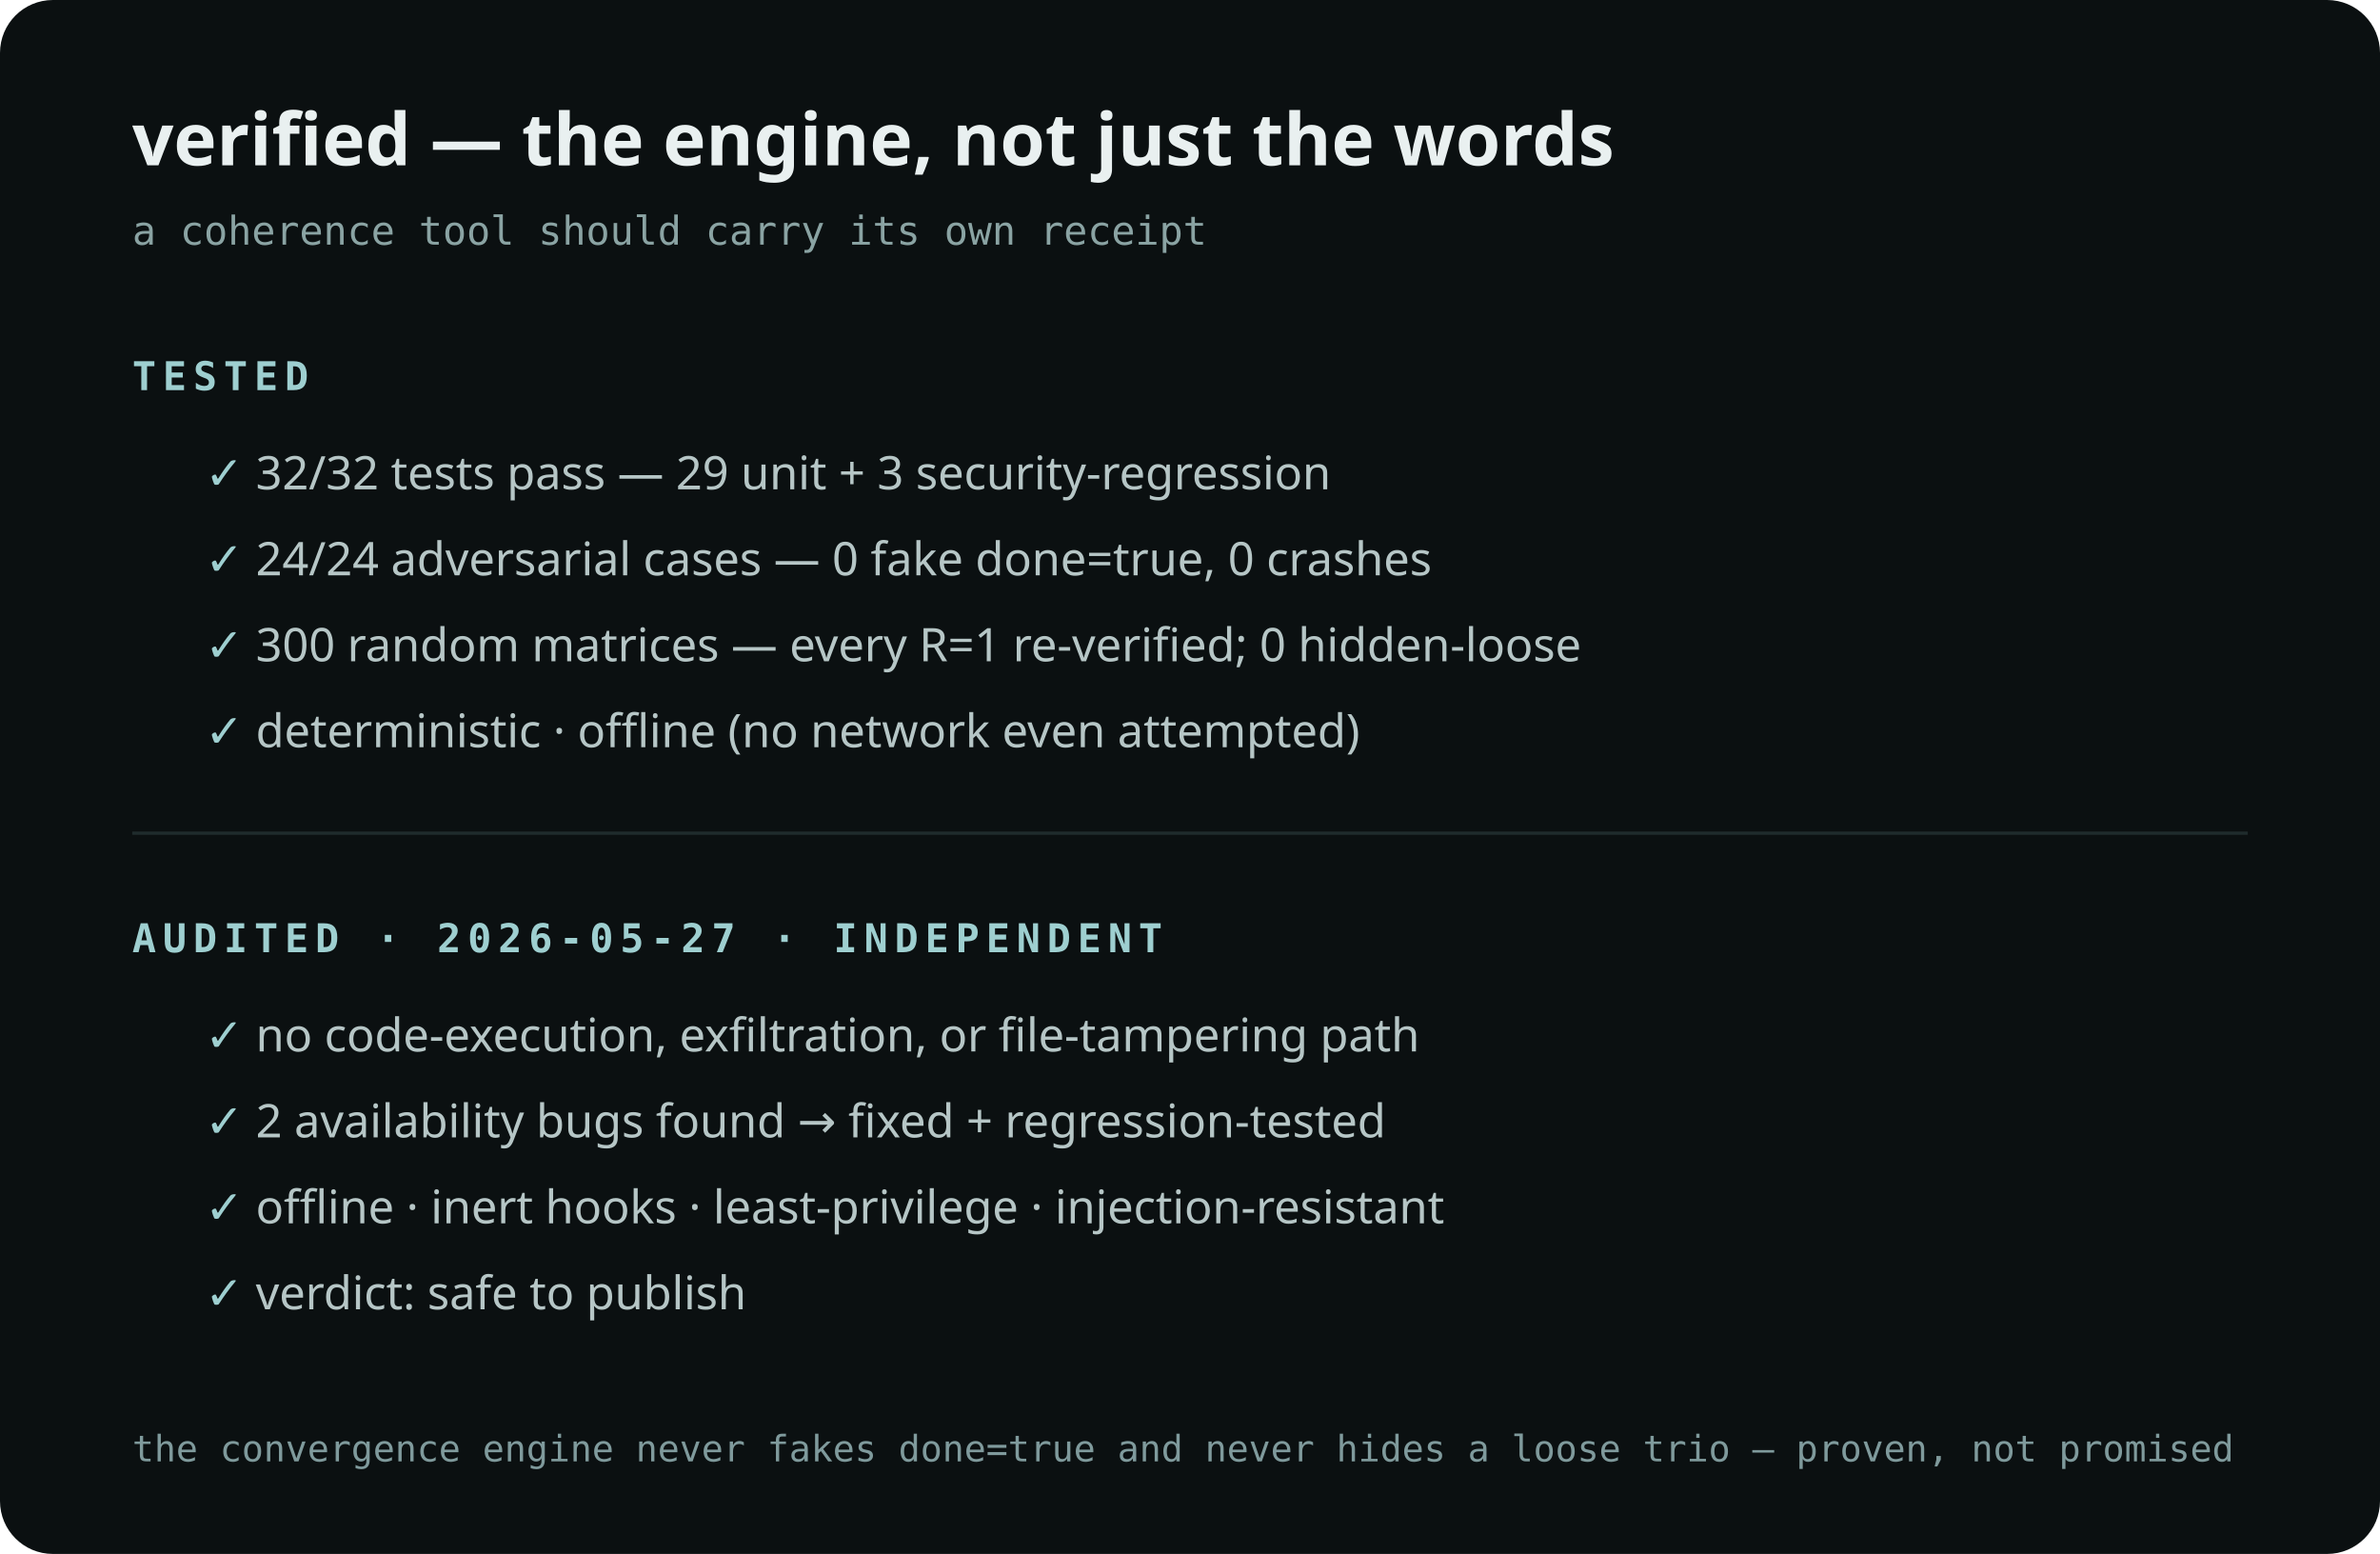
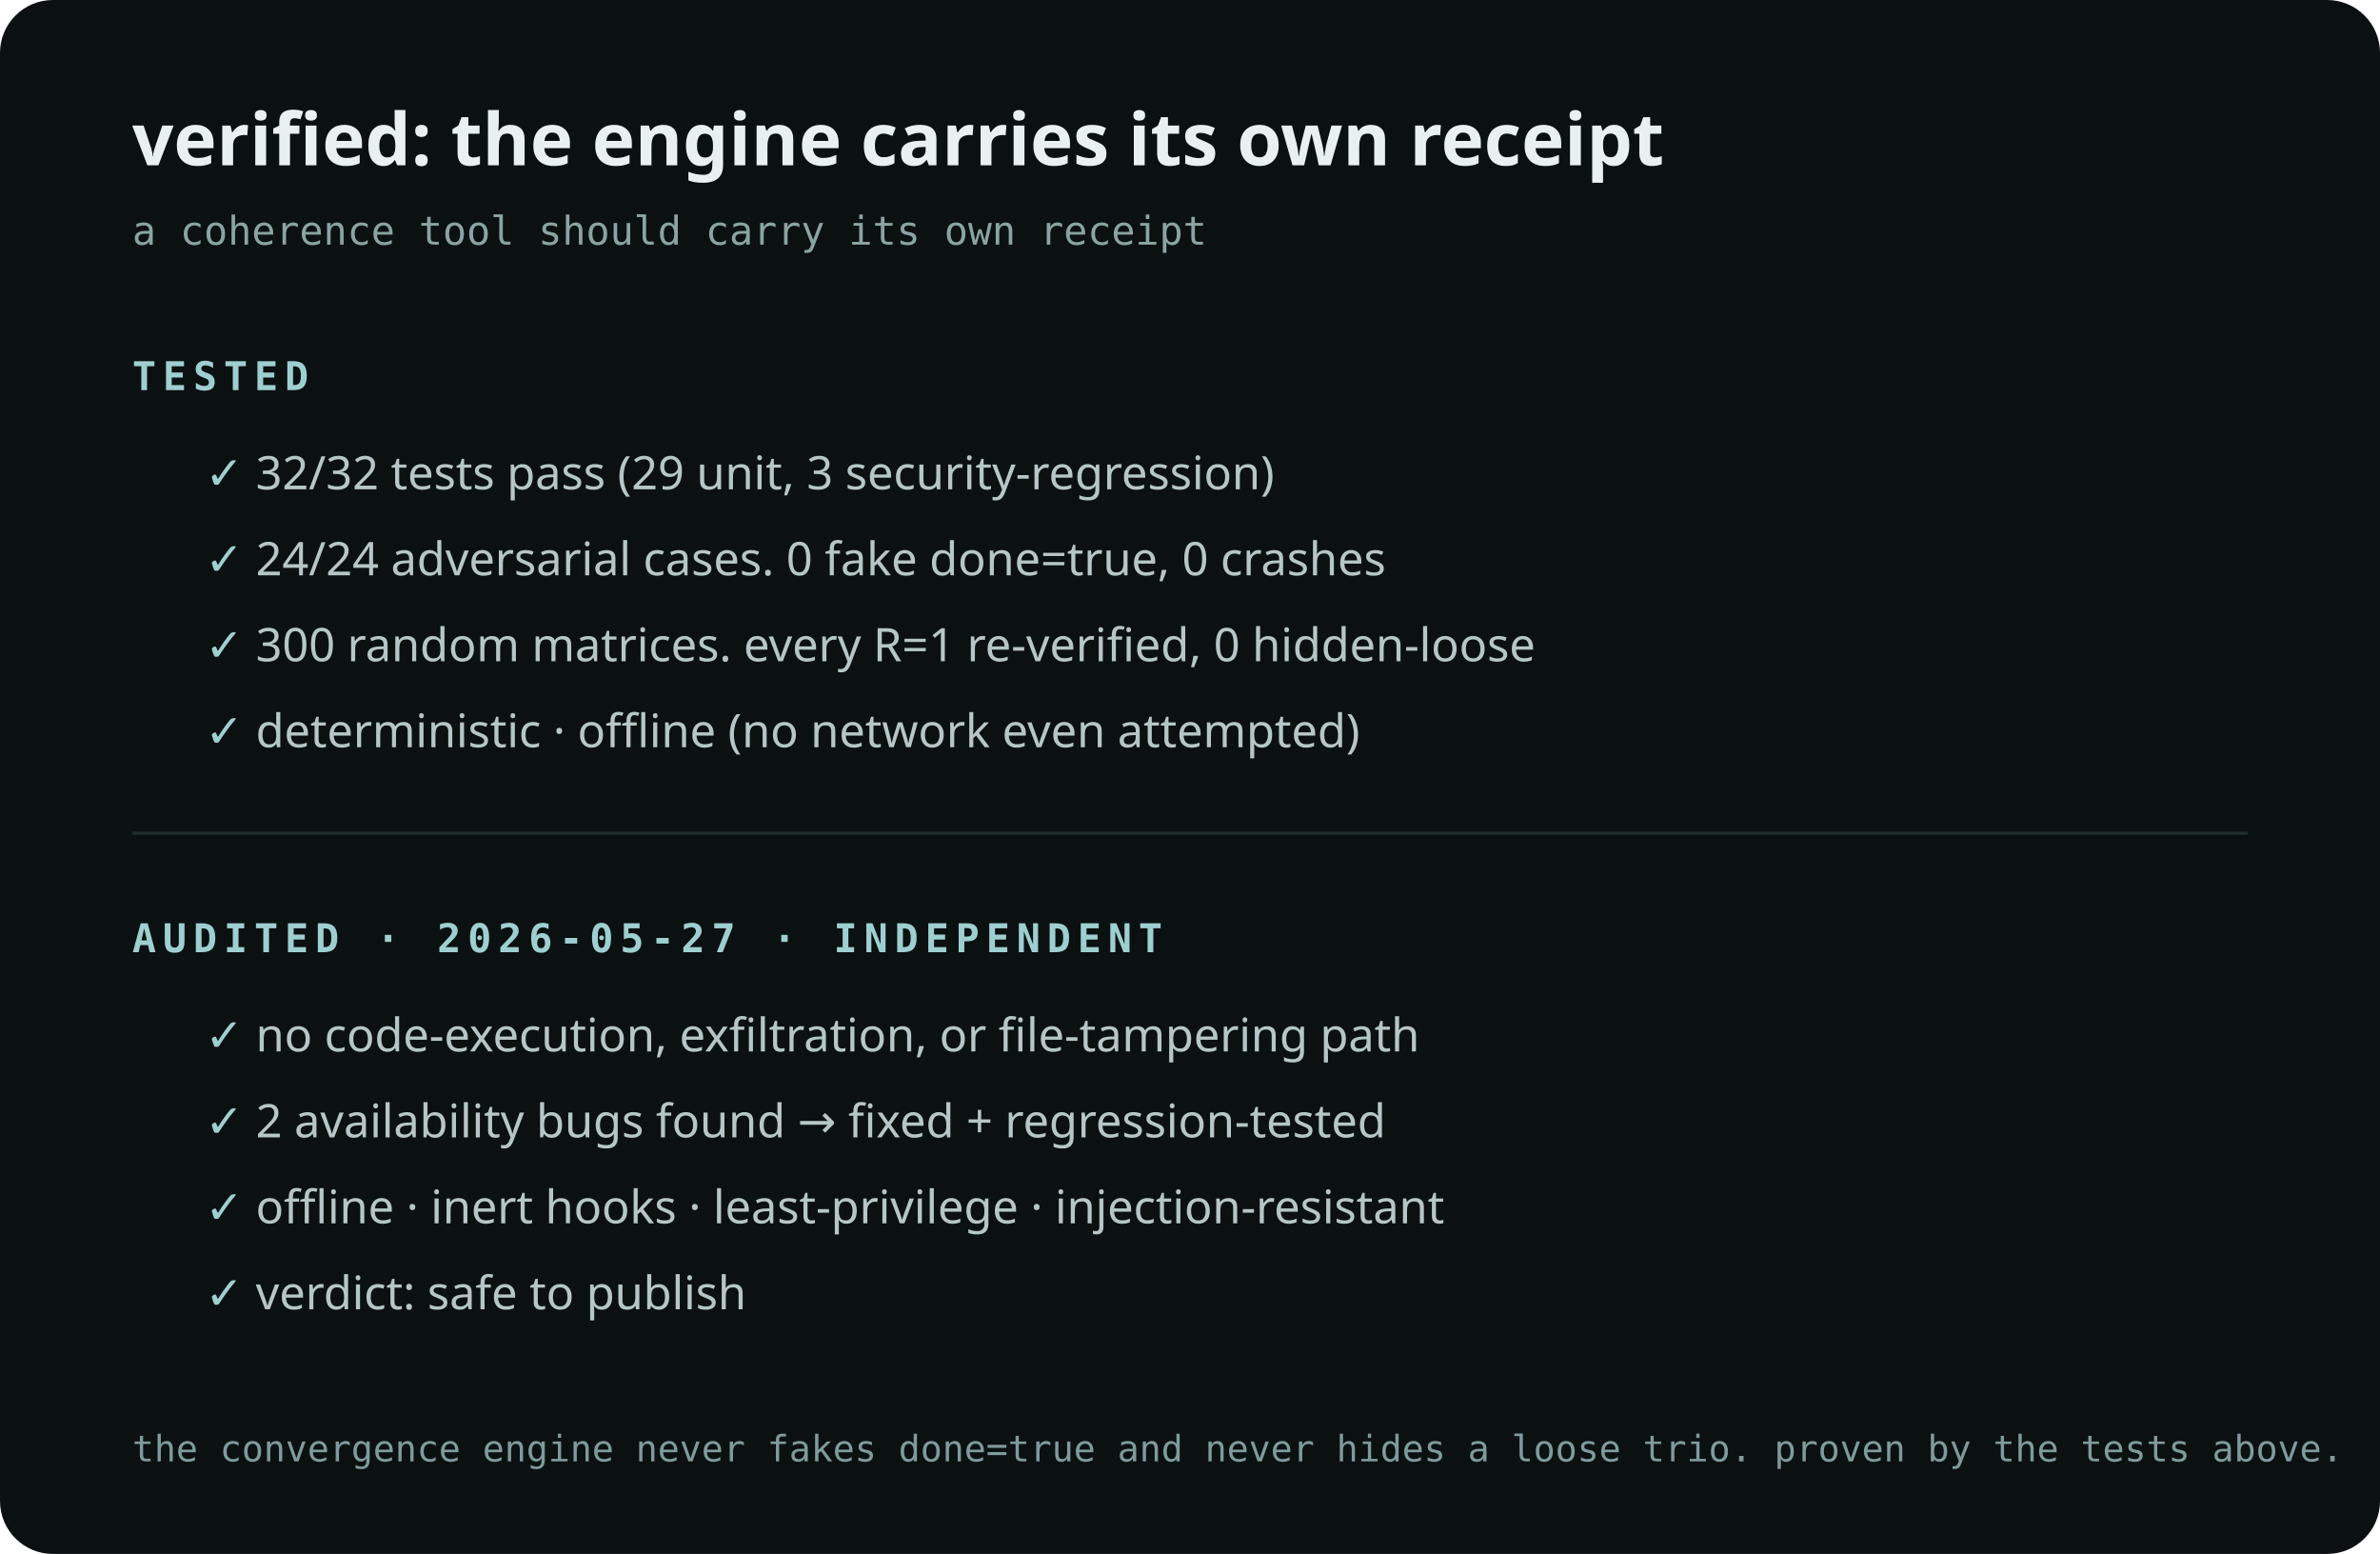
<svg xmlns="http://www.w3.org/2000/svg" viewBox="0 0 720 470" width="720" height="470" font-family="ui-sans-serif, system-ui, sans-serif" role="img" aria-label="Terminals verification: tests and an independent security audit">
  <rect x="0" y="0" width="720" height="470" rx="16" fill="#0b1011" />
-   <text x="40" y="50" fill="#e9f0f0" font-size="22" font-weight="700">verified — the engine, not just the words</text>
+   <text x="40" y="50" fill="#e9f0f0" font-size="22" font-weight="700">verified: the engine carries its own receipt</text>
  <text x="40" y="74" fill="#8aa3a3" font-size="12" font-family="ui-monospace, monospace">a coherence tool should carry its own receipt</text>
  <text x="40" y="118" fill="#9ecfd0" font-size="12" font-weight="700" font-family="ui-monospace, monospace" letter-spacing="2">TESTED</text>
  <g font-size="14" fill="#b6c6c6">
    <text x="62" y="148">
-       <tspan fill="#9ecfd0" font-weight="700">✓</tspan>  32/32 tests pass — 29 unit + 3 security-regression</text>
+       <tspan fill="#9ecfd0" font-weight="700">✓</tspan>  32/32 tests pass (29 unit, 3 security-regression)</text>
    <text x="62" y="174">
-       <tspan fill="#9ecfd0" font-weight="700">✓</tspan>  24/24 adversarial cases — 0 fake done=true, 0 crashes</text>
+       <tspan fill="#9ecfd0" font-weight="700">✓</tspan>  24/24 adversarial cases. 0 fake done=true, 0 crashes</text>
    <text x="62" y="200">
-       <tspan fill="#9ecfd0" font-weight="700">✓</tspan>  300 random matrices — every R=1 re-verified; 0 hidden-loose</text>
+       <tspan fill="#9ecfd0" font-weight="700">✓</tspan>  300 random matrices. every R=1 re-verified, 0 hidden-loose</text>
    <text x="62" y="226">
      <tspan fill="#9ecfd0" font-weight="700">✓</tspan>  deterministic · offline (no network even attempted)</text>
  </g>
  <line x1="40" y1="252" x2="680" y2="252" stroke="rgba(158,207,208,0.14)" stroke-width="1" />
  <text x="40" y="288" fill="#9ecfd0" font-size="12" font-weight="700" font-family="ui-monospace, monospace" letter-spacing="2">AUDITED · 2026-05-27 · INDEPENDENT</text>
  <g font-size="14" fill="#b6c6c6">
    <text x="62" y="318">
      <tspan fill="#9ecfd0" font-weight="700">✓</tspan>  no code-execution, exfiltration, or file-tampering path</text>
    <text x="62" y="344">
      <tspan fill="#9ecfd0" font-weight="700">✓</tspan>  2 availability bugs found → fixed + regression-tested</text>
    <text x="62" y="370">
      <tspan fill="#9ecfd0" font-weight="700">✓</tspan>  offline · inert hooks · least-privilege · injection-resistant</text>
    <text x="62" y="396">
      <tspan fill="#9ecfd0" font-weight="700">✓</tspan>  verdict: safe to publish</text>
  </g>
-   <text x="40" y="442" fill="#7f9a9c" font-size="11" font-family="ui-monospace, monospace">the convergence engine never fakes done=true and never hides a loose trio — proven, not promised</text>
+   <text x="40" y="442" fill="#7f9a9c" font-size="11" font-family="ui-monospace, monospace">the convergence engine never fakes done=true and never hides a loose trio. proven by the tests above.</text>
</svg>
